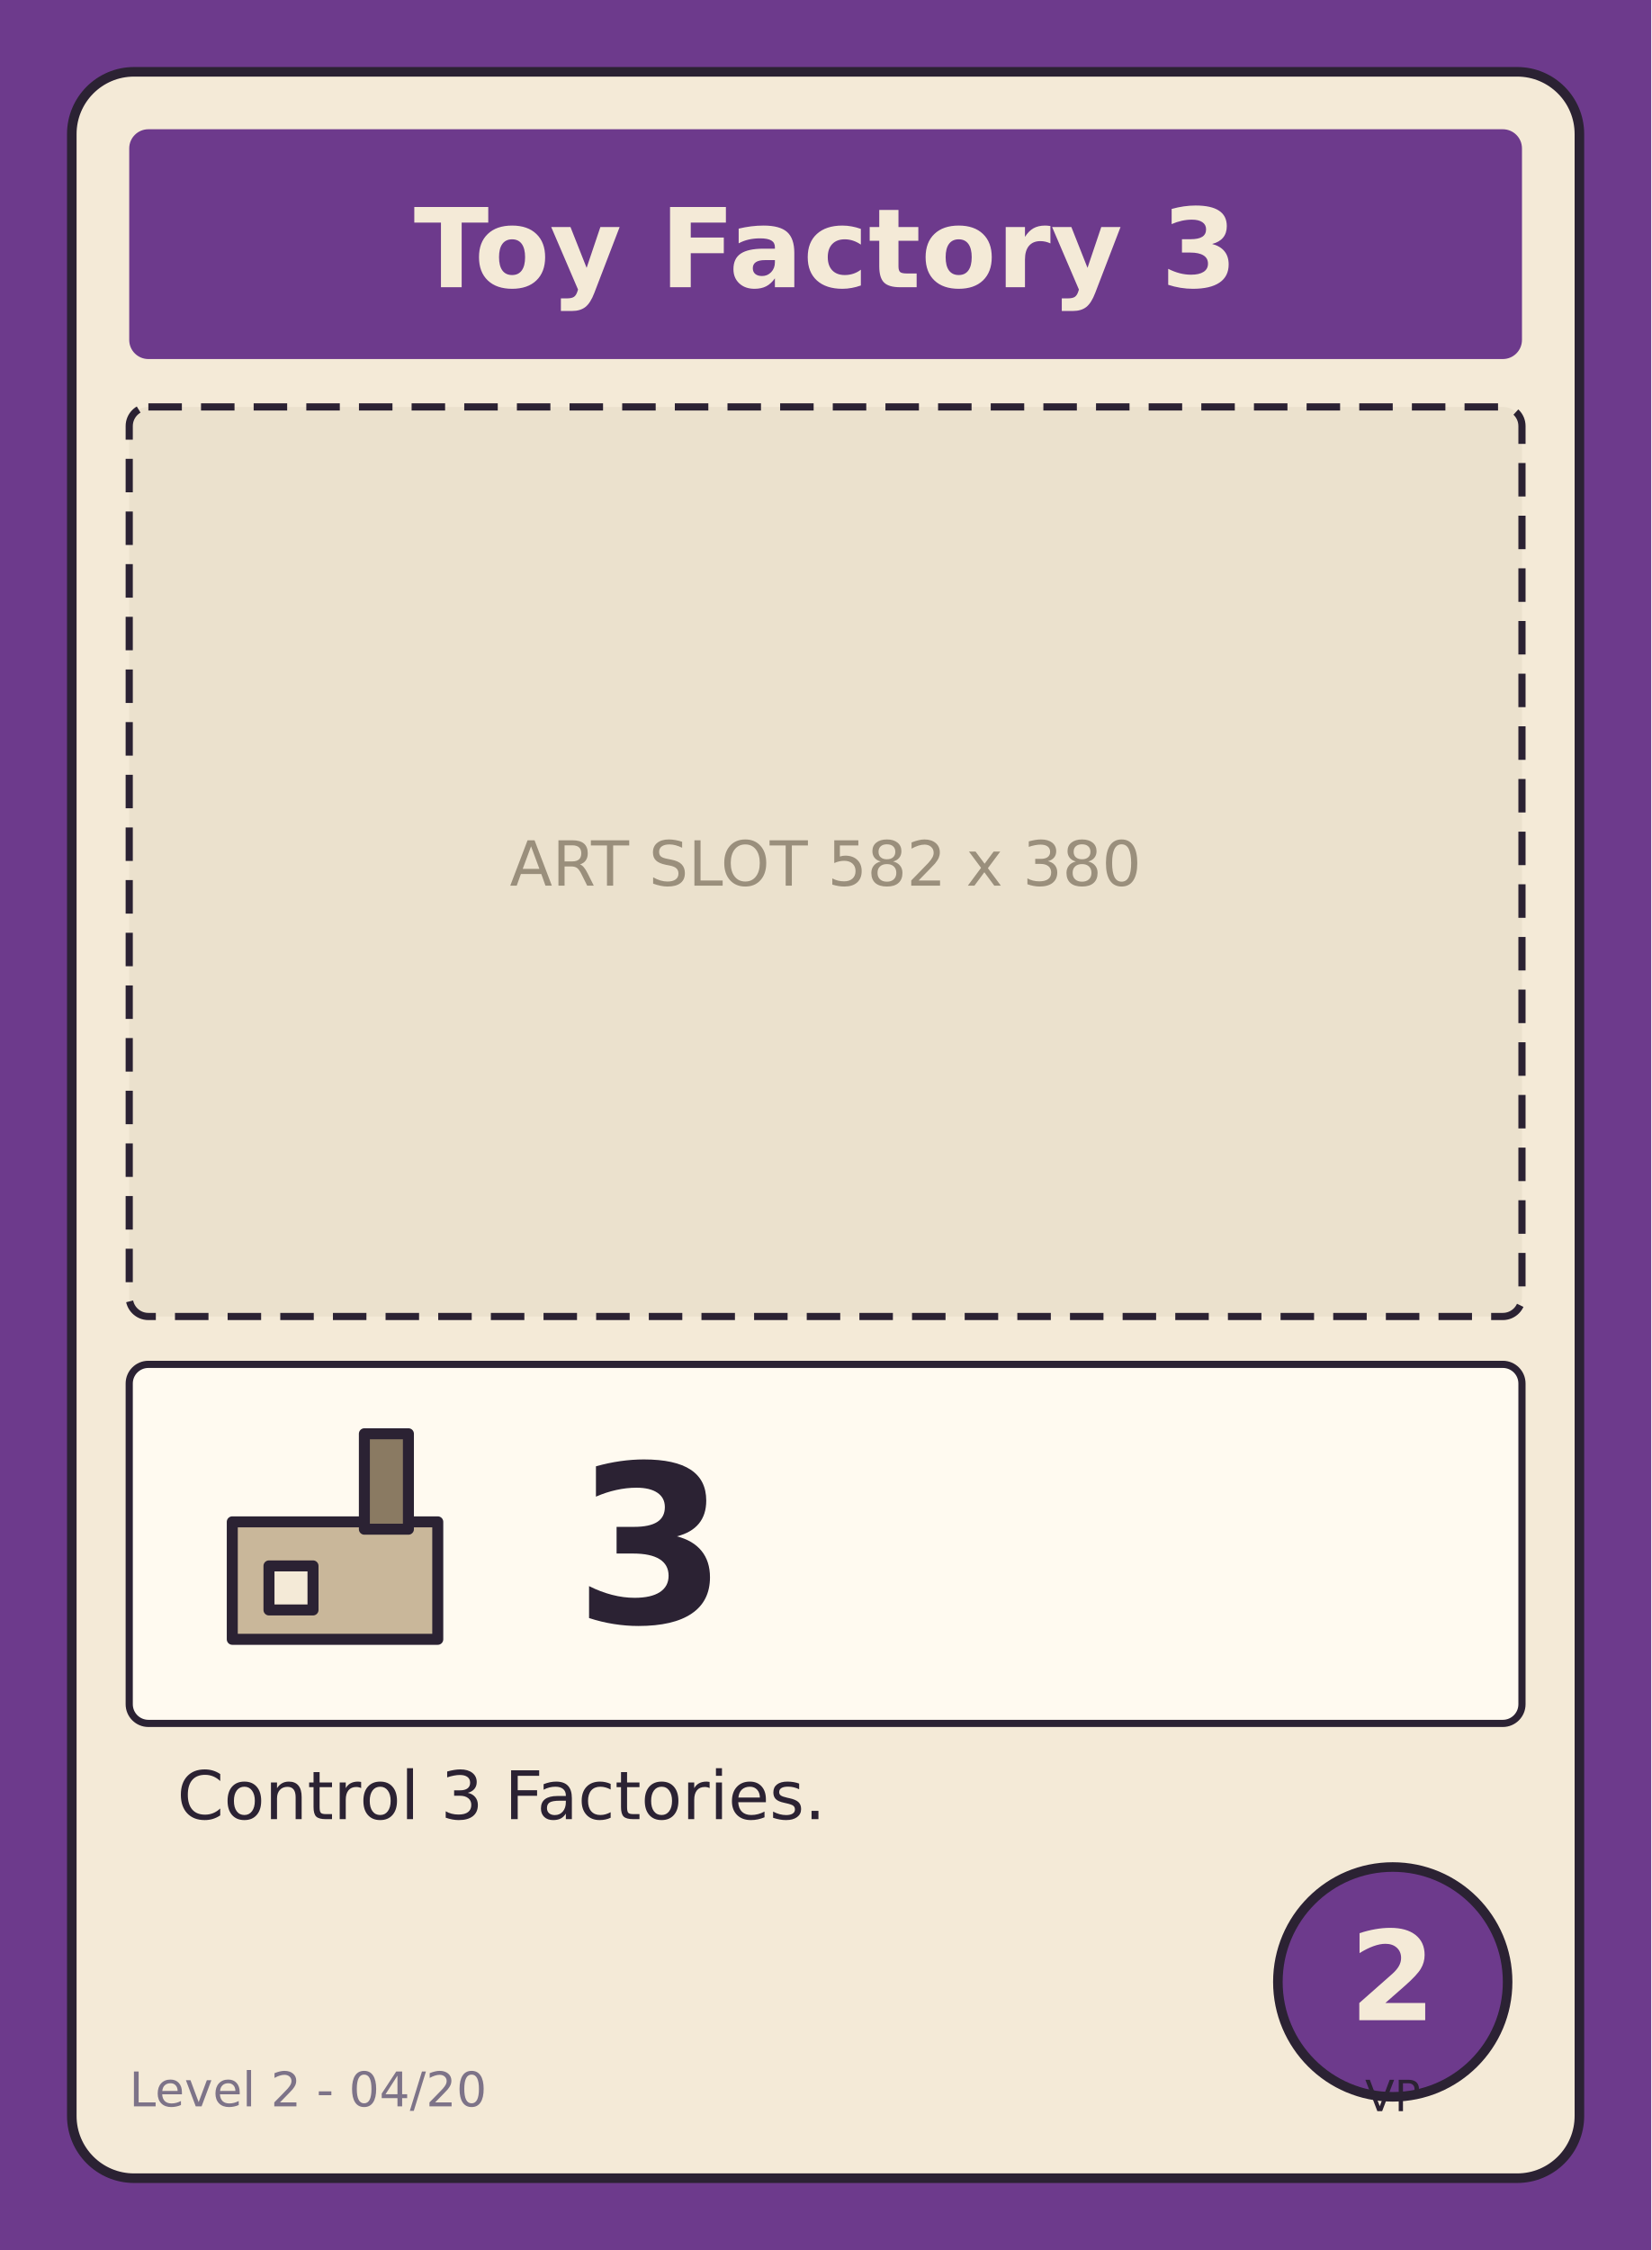
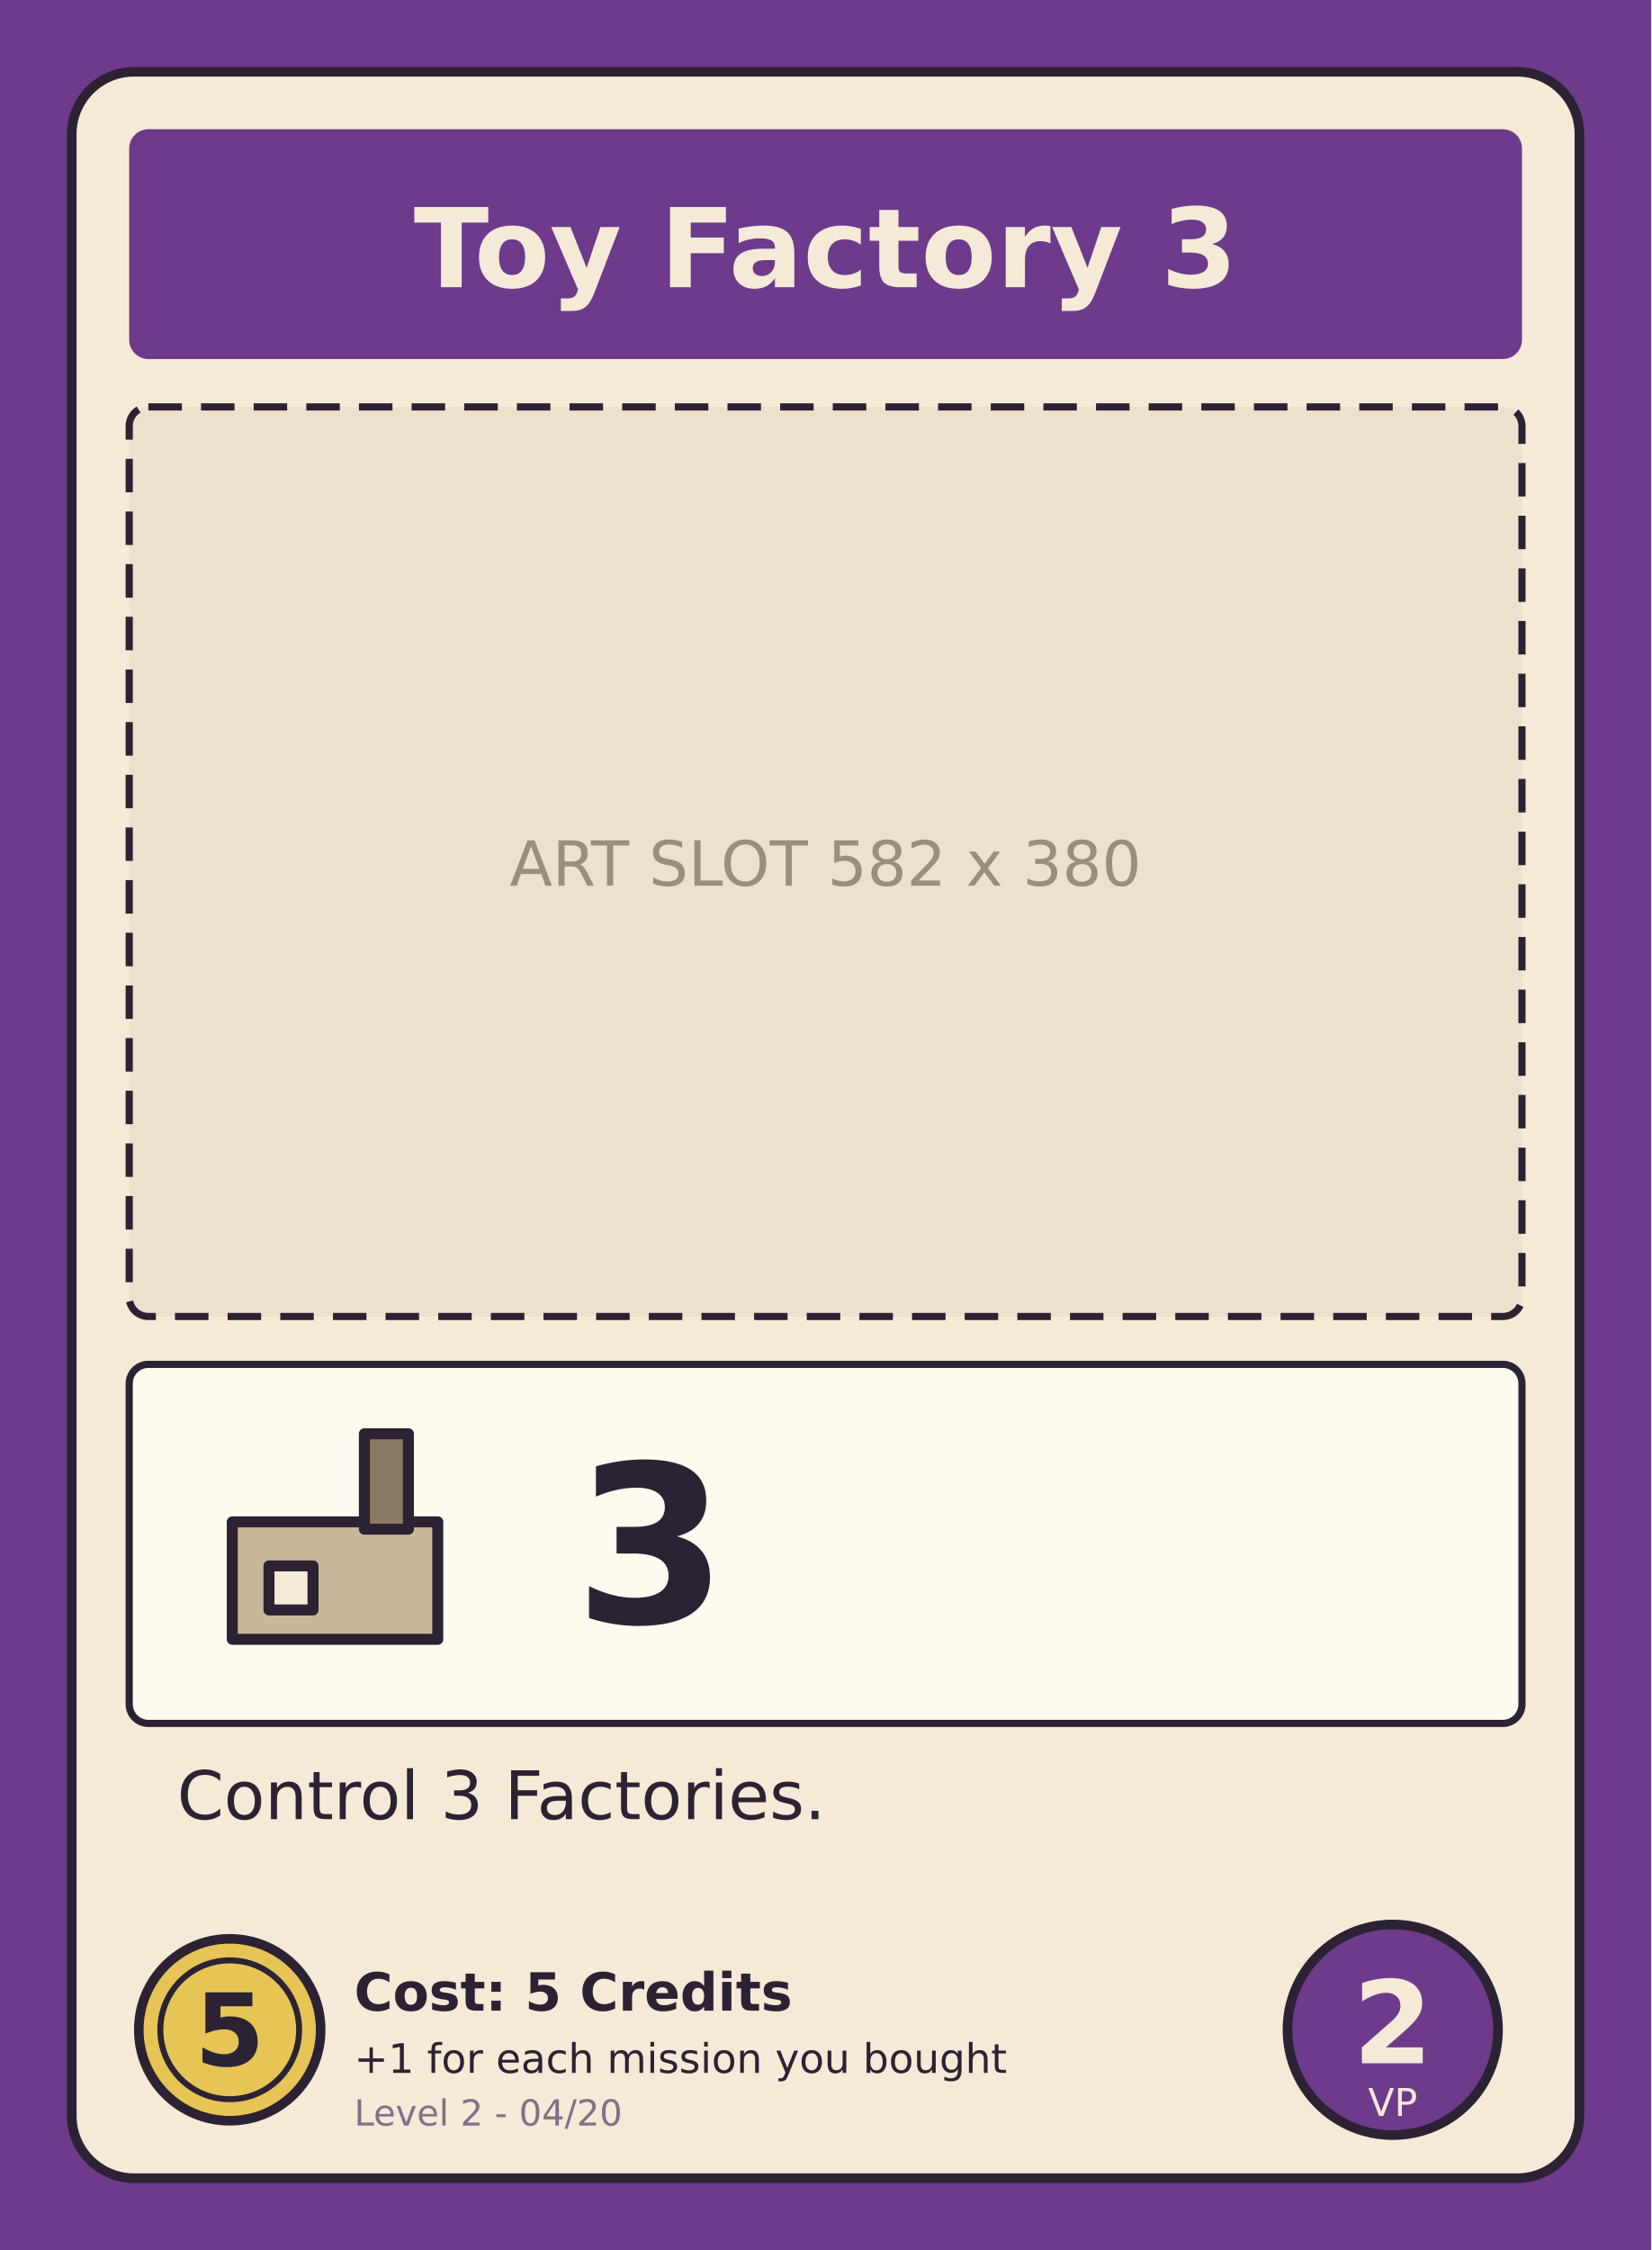
<svg xmlns="http://www.w3.org/2000/svg" viewBox="0 0 690 940" width="69.0mm" height="94.0mm" font-family="DejaVu Sans, Arial, sans-serif">
  <rect id="bleed" x="0" y="0" width="690" height="940" fill="#6d3a8c" />
  <rect id="trim" x="30" y="30" width="630" height="880" rx="26" fill="#f4ead7" stroke="#2b2233" stroke-width="4" />
  <rect x="54" y="54" width="582" height="96" rx="8" fill="#6d3a8c" />
  <text x="345.0" y="120" text-anchor="middle" font-size="46" font-weight="bold" fill="#f4ead7">Toy Factory 3</text>
  <g id="art-slot">
    <rect x="54" y="170" width="582" height="380" rx="8" fill="#ebe1cd" stroke="#2b2233" stroke-width="3" stroke-dasharray="14 8" />
    <text class="placeholder" x="345.0" y="370" text-anchor="middle" font-size="26" fill="#9a8f7c">ART SLOT 582 x 380</text>
  </g>
  <rect x="54" y="570" width="582" height="150" rx="8" fill="#fffaf0" stroke="#2b2233" stroke-width="3" />
  <g transform="translate(140,645) scale(1.533333)" stroke="#2b2233" stroke-width="3" stroke-linejoin="round" fill="none">
    <rect x="-28" y="-6" width="56" height="32" fill="#c9b79a" />
    <rect x="8" y="-30" width="12" height="26" fill="#8a7a62" />
    <rect x="-18" y="6" width="12" height="12" fill="#f4ead7" />
  </g>
  <text x="240" y="678" font-size="92" font-weight="bold" fill="#2b2233">3</text>
  <text x="74" y="760" font-size="28" fill="#2b2233">Control 3 Factories.</text>
-   <circle cx="582" cy="828" r="48" fill="#6d3a8c" stroke="#2b2233" stroke-width="4" />
-   <text x="582" y="844" text-anchor="middle" font-size="52" font-weight="bold" fill="#f4ead7">2</text>
-   <text x="582" y="882" text-anchor="middle" font-size="18" fill="#2b2233">VP</text>
-   <text x="54" y="880" font-size="20" fill="#7d7388">Level 2  -  04/20</text>
+   <g id="cost">
+     <circle cx="96" cy="848" r="38" fill="#e6c455" stroke="#2b2233" stroke-width="4" />
+     <circle cx="96" cy="848" r="29" fill="none" stroke="#2b2233" stroke-width="2.5" />
+     <text x="96" y="863" text-anchor="middle" font-size="42" font-weight="bold" fill="#2b2233">5</text>
+   </g>
+   <text x="148" y="840" font-size="22" font-weight="bold" fill="#2b2233">Cost: 5 Credits</text>
+   <text x="148" y="866" font-size="17" fill="#2b2233">+1 for each mission you bought</text>
+   <text x="148" y="888" font-size="15" fill="#7d7388">Level 2  -  04/20</text>
+   <circle cx="582" cy="848" r="44" fill="#6d3a8c" stroke="#2b2233" stroke-width="4" />
+   <text x="582" y="862" text-anchor="middle" font-size="48" font-weight="bold" fill="#f4ead7">2</text>
+   <text x="582" y="884" text-anchor="middle" font-size="16" fill="#f4ead7">VP</text>
</svg>
